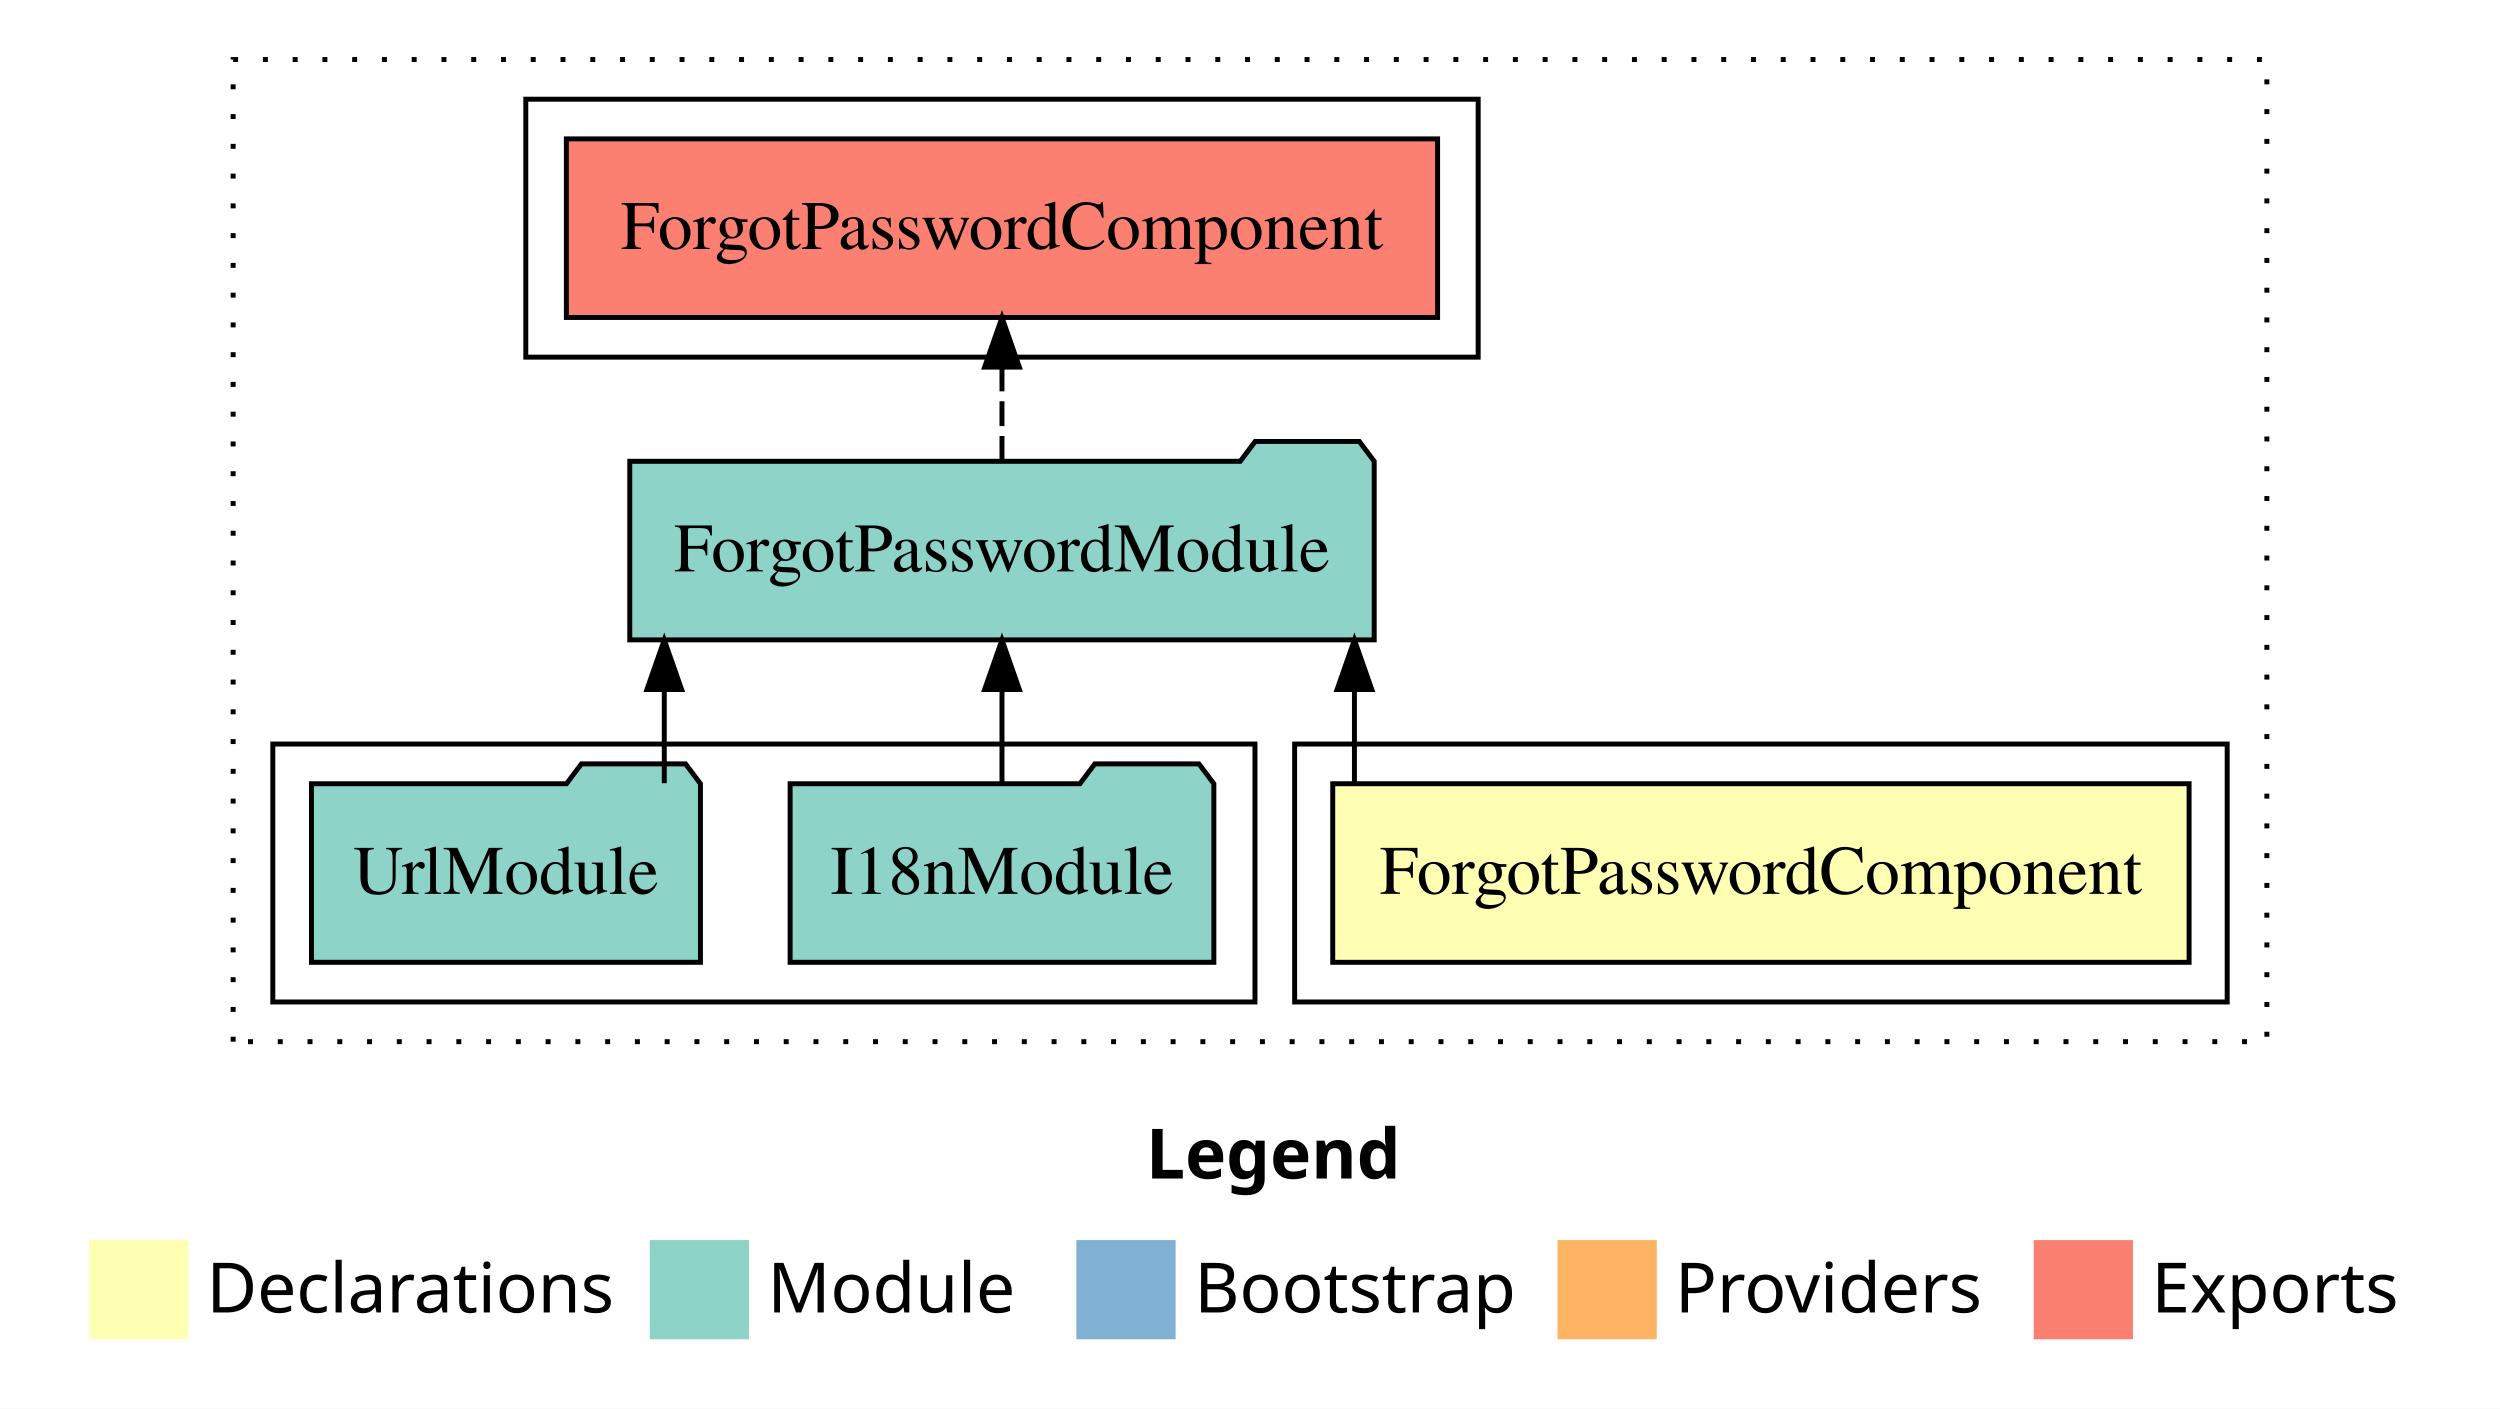
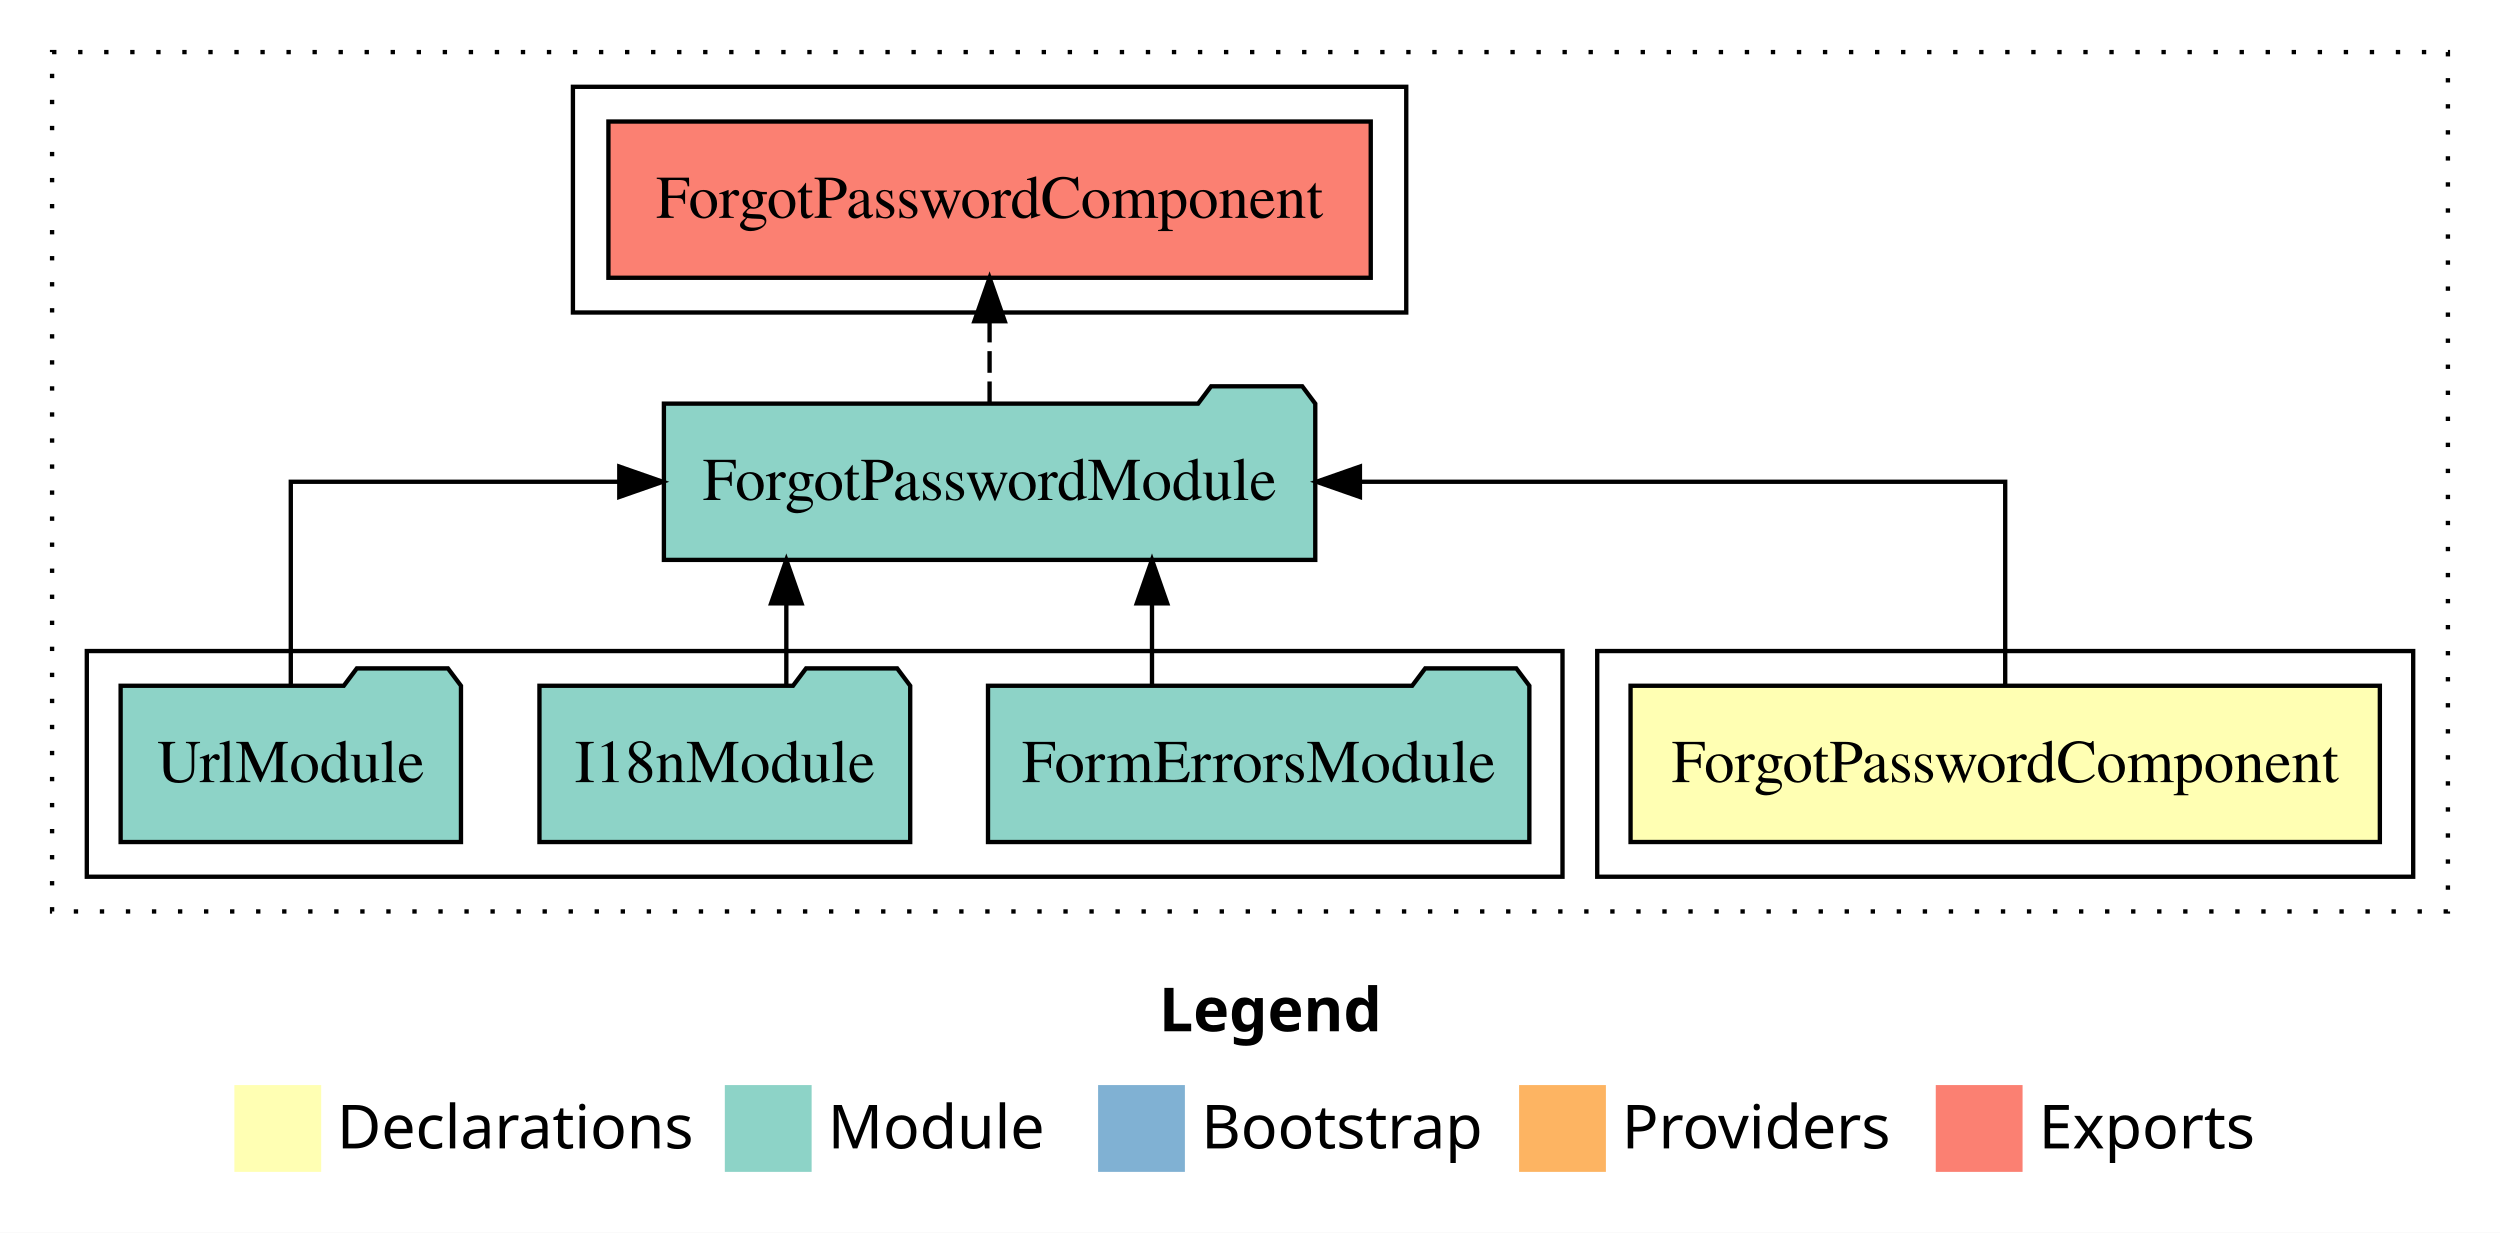
- <svg xmlns="http://www.w3.org/2000/svg" width="504pt" height="284pt" viewBox="0.00 0.00 504.00 284.00">
+ <svg xmlns="http://www.w3.org/2000/svg" width="576pt" height="284pt" viewBox="0.00 0.00 576.00 284.00">
  <g id="graph0" class="graph" transform="scale(1 1) rotate(0) translate(4 280)">
-     <polygon fill="#ffffff" stroke="transparent" points="-4,4 -4,-280 500,-280 500,4 -4,4" />
-     <text text-anchor="start" x="227.009" y="-42.4" font-family="sans-serif" font-weight="bold" font-size="14.00" fill="#000000">Legend</text>
-     <polygon fill="#ffffb3" stroke="transparent" points="14,-10 14,-30 34,-30 34,-10 14,-10" />
-     <text text-anchor="start" x="37.629" y="-15.4" font-family="sans-serif" font-size="14.00" fill="#000000">  Declarations</text>
-     <polygon fill="#8dd3c7" stroke="transparent" points="127,-10 127,-30 147,-30 147,-10 127,-10" />
-     <text text-anchor="start" x="150.725" y="-15.4" font-family="sans-serif" font-size="14.00" fill="#000000">  Module</text>
-     <polygon fill="#80b1d3" stroke="transparent" points="213,-10 213,-30 233,-30 233,-10 213,-10" />
-     <text text-anchor="start" x="236.781" y="-15.4" font-family="sans-serif" font-size="14.00" fill="#000000">  Bootstrap</text>
-     <polygon fill="#fdb462" stroke="transparent" points="310,-10 310,-30 330,-30 330,-10 310,-10" />
-     <text text-anchor="start" x="333.673" y="-15.4" font-family="sans-serif" font-size="14.00" fill="#000000">  Providers</text>
-     <polygon fill="#fb8072" stroke="transparent" points="406,-10 406,-30 426,-30 426,-10 406,-10" />
-     <text text-anchor="start" x="429.726" y="-15.4" font-family="sans-serif" font-size="14.00" fill="#000000">  Exports</text>
+     <polygon fill="#ffffff" stroke="transparent" points="-4,4 -4,-280 572,-280 572,4 -4,4" />
+     <text text-anchor="start" x="263.009" y="-42.4" font-family="sans-serif" font-weight="bold" font-size="14.00" fill="#000000">Legend</text>
+     <polygon fill="#ffffb3" stroke="transparent" points="50,-10 50,-30 70,-30 70,-10 50,-10" />
+     <text text-anchor="start" x="73.629" y="-15.4" font-family="sans-serif" font-size="14.00" fill="#000000">  Declarations</text>
+     <polygon fill="#8dd3c7" stroke="transparent" points="163,-10 163,-30 183,-30 183,-10 163,-10" />
+     <text text-anchor="start" x="186.725" y="-15.4" font-family="sans-serif" font-size="14.00" fill="#000000">  Module</text>
+     <polygon fill="#80b1d3" stroke="transparent" points="249,-10 249,-30 269,-30 269,-10 249,-10" />
+     <text text-anchor="start" x="272.781" y="-15.4" font-family="sans-serif" font-size="14.00" fill="#000000">  Bootstrap</text>
+     <polygon fill="#fdb462" stroke="transparent" points="346,-10 346,-30 366,-30 366,-10 346,-10" />
+     <text text-anchor="start" x="369.673" y="-15.4" font-family="sans-serif" font-size="14.00" fill="#000000">  Providers</text>
+     <polygon fill="#fb8072" stroke="transparent" points="442,-10 442,-30 462,-30 462,-10 442,-10" />
+     <text text-anchor="start" x="465.726" y="-15.4" font-family="sans-serif" font-size="14.00" fill="#000000">  Exports</text>
    <g id="clust1" class="cluster">
-       <polygon fill="none" stroke="#000000" stroke-dasharray="1,5" points="43,-70 43,-268 453,-268 453,-70 43,-70" />
+       <polygon fill="none" stroke="#000000" stroke-dasharray="1,5" points="8,-70 8,-268 560,-268 560,-70 8,-70" />
    </g>
    <g id="clust2" class="cluster">
-       <polygon fill="none" stroke="#000000" points="257,-78 257,-130 445,-130 445,-78 257,-78" />
+       <polygon fill="none" stroke="#000000" points="364,-78 364,-130 552,-130 552,-78 364,-78" />
    </g>
    <g id="clust4" class="cluster">
-       <polygon fill="none" stroke="#000000" points="51,-78 51,-130 249,-130 249,-78 51,-78" />
+       <polygon fill="none" stroke="#000000" points="16,-78 16,-130 356,-130 356,-78 16,-78" />
    </g>
    <g id="clust5" class="cluster">
-       <polygon fill="none" stroke="#000000" points="102,-208 102,-260 294,-260 294,-208 102,-208" />
+       <polygon fill="none" stroke="#000000" points="128,-208 128,-260 320,-260 320,-208 128,-208" />
    </g>
    <g id="node1" class="node">
-       <polygon fill="#ffffb3" stroke="#000000" points="437.32,-122 264.68,-122 264.68,-86 437.32,-86 437.32,-122" />
-       <text text-anchor="middle" x="351" y="-99.8" font-family="Times,serif" font-size="14.00" fill="#000000">ForgotPasswordComponent</text>
+       <polygon fill="#ffffb3" stroke="#000000" points="544.32,-122 371.68,-122 371.68,-86 544.32,-86 544.32,-122" />
+       <text text-anchor="middle" x="458" y="-99.8" font-family="Times,serif" font-size="14.00" fill="#000000">ForgotPasswordComponent</text>
    </g>
    <g id="node2" class="node">
-       <polygon fill="#8dd3c7" stroke="#000000" points="273.038,-187 270.038,-191 249.038,-191 246.038,-187 122.962,-187 122.962,-151 273.038,-151 273.038,-187" />
-       <text text-anchor="middle" x="198" y="-164.8" font-family="Times,serif" font-size="14.00" fill="#000000">ForgotPasswordModule</text>
+       <polygon fill="#8dd3c7" stroke="#000000" points="299.038,-187 296.038,-191 275.038,-191 272.038,-187 148.962,-187 148.962,-151 299.038,-151 299.038,-187" />
+       <text text-anchor="middle" x="224" y="-164.8" font-family="Times,serif" font-size="14.00" fill="#000000">ForgotPasswordModule</text>
    </g>
    <g id="edge1" class="edge">
-       <path fill="none" stroke="#000000" d="M269.054,-122.106C269.054,-122.106 269.054,-140.991 269.054,-140.991" />
-       <polygon fill="#000000" stroke="#000000" points="265.554,-140.991 269.054,-150.991 272.554,-140.991 265.554,-140.991" />
+       <path fill="none" stroke="#000000" d="M458,-122.106C458,-141.339 458,-169 458,-169 458,-169 309.327,-169 309.327,-169" />
+       <polygon fill="#000000" stroke="#000000" points="309.327,-165.5 299.327,-169 309.327,-172.5 309.327,-165.5" />
+     </g>
+     <g id="node6" class="node">
+       <polygon fill="#fb8072" stroke="#000000" points="311.82,-252 136.18,-252 136.18,-216 311.82,-216 311.82,-252" />
+       <text text-anchor="middle" x="224" y="-229.8" font-family="Times,serif" font-size="14.00" fill="#000000">ForgotPasswordComponent </text>
+     </g>
+     <g id="edge5" class="edge">
+       <path fill="none" stroke="#000000" stroke-dasharray="5,2" d="M224,-187.106C224,-187.106 224,-205.991 224,-205.991" />
+       <polygon fill="#000000" stroke="#000000" points="220.5,-205.991 224,-215.991 227.5,-205.991 220.5,-205.991" />
+     </g>
+     <g id="node3" class="node">
+       <polygon fill="#8dd3c7" stroke="#000000" points="348.363,-122 345.363,-126 324.363,-126 321.363,-122 223.637,-122 223.637,-86 348.363,-86 348.363,-122" />
+       <text text-anchor="middle" x="286" y="-99.8" font-family="Times,serif" font-size="14.00" fill="#000000">FormErrorsModule</text>
+     </g>
+     <g id="edge2" class="edge">
+       <path fill="none" stroke="#000000" d="M261.419,-122.106C261.419,-122.106 261.419,-140.991 261.419,-140.991" />
+       <polygon fill="#000000" stroke="#000000" points="257.919,-140.991 261.419,-150.991 264.919,-140.991 257.919,-140.991" />
+     </g>
+     <g id="node4" class="node">
+       <polygon fill="#8dd3c7" stroke="#000000" points="205.711,-122 202.711,-126 181.711,-126 178.711,-122 120.289,-122 120.289,-86 205.711,-86 205.711,-122" />
+       <text text-anchor="middle" x="163" y="-99.8" font-family="Times,serif" font-size="14.00" fill="#000000">I18nModule</text>
+     </g>
+     <g id="edge3" class="edge">
+       <path fill="none" stroke="#000000" d="M177.168,-122.106C177.168,-122.106 177.168,-140.991 177.168,-140.991" />
+       <polygon fill="#000000" stroke="#000000" points="173.668,-140.991 177.168,-150.991 180.668,-140.991 173.668,-140.991" />
    </g>
    <g id="node5" class="node">
-       <polygon fill="#fb8072" stroke="#000000" points="285.82,-252 110.18,-252 110.18,-216 285.82,-216 285.82,-252" />
-       <text text-anchor="middle" x="198" y="-229.8" font-family="Times,serif" font-size="14.00" fill="#000000">ForgotPasswordComponent </text>
+       <polygon fill="#8dd3c7" stroke="#000000" points="102.208,-122 99.208,-126 78.208,-126 75.208,-122 23.792,-122 23.792,-86 102.208,-86 102.208,-122" />
+       <text text-anchor="middle" x="63" y="-99.8" font-family="Times,serif" font-size="14.00" fill="#000000">UrlModule</text>
    </g>
    <g id="edge4" class="edge">
-       <path fill="none" stroke="#000000" stroke-dasharray="5,2" d="M198,-187.106C198,-187.106 198,-205.991 198,-205.991" />
-       <polygon fill="#000000" stroke="#000000" points="194.5,-205.991 198,-215.991 201.5,-205.991 194.5,-205.991" />
-     </g>
-     <g id="node3" class="node">
-       <polygon fill="#8dd3c7" stroke="#000000" points="240.711,-122 237.711,-126 216.711,-126 213.711,-122 155.289,-122 155.289,-86 240.711,-86 240.711,-122" />
-       <text text-anchor="middle" x="198" y="-99.8" font-family="Times,serif" font-size="14.00" fill="#000000">I18nModule</text>
-     </g>
-     <g id="edge2" class="edge">
-       <path fill="none" stroke="#000000" d="M198,-122.106C198,-122.106 198,-140.991 198,-140.991" />
-       <polygon fill="#000000" stroke="#000000" points="194.5,-140.991 198,-150.991 201.5,-140.991 194.5,-140.991" />
-     </g>
-     <g id="node4" class="node">
-       <polygon fill="#8dd3c7" stroke="#000000" points="137.208,-122 134.208,-126 113.208,-126 110.208,-122 58.792,-122 58.792,-86 137.208,-86 137.208,-122" />
-       <text text-anchor="middle" x="98" y="-99.8" font-family="Times,serif" font-size="14.00" fill="#000000">UrlModule</text>
-     </g>
-     <g id="edge3" class="edge">
-       <path fill="none" stroke="#000000" d="M129.918,-122.106C129.918,-122.106 129.918,-140.991 129.918,-140.991" />
-       <polygon fill="#000000" stroke="#000000" points="126.418,-140.991 129.918,-150.991 133.418,-140.991 126.418,-140.991" />
+       <path fill="none" stroke="#000000" d="M63,-122.106C63,-141.339 63,-169 63,-169 63,-169 138.685,-169 138.685,-169" />
+       <polygon fill="#000000" stroke="#000000" points="138.685,-172.5 148.685,-169 138.685,-165.5 138.685,-172.5" />
    </g>
  </g>
</svg>
